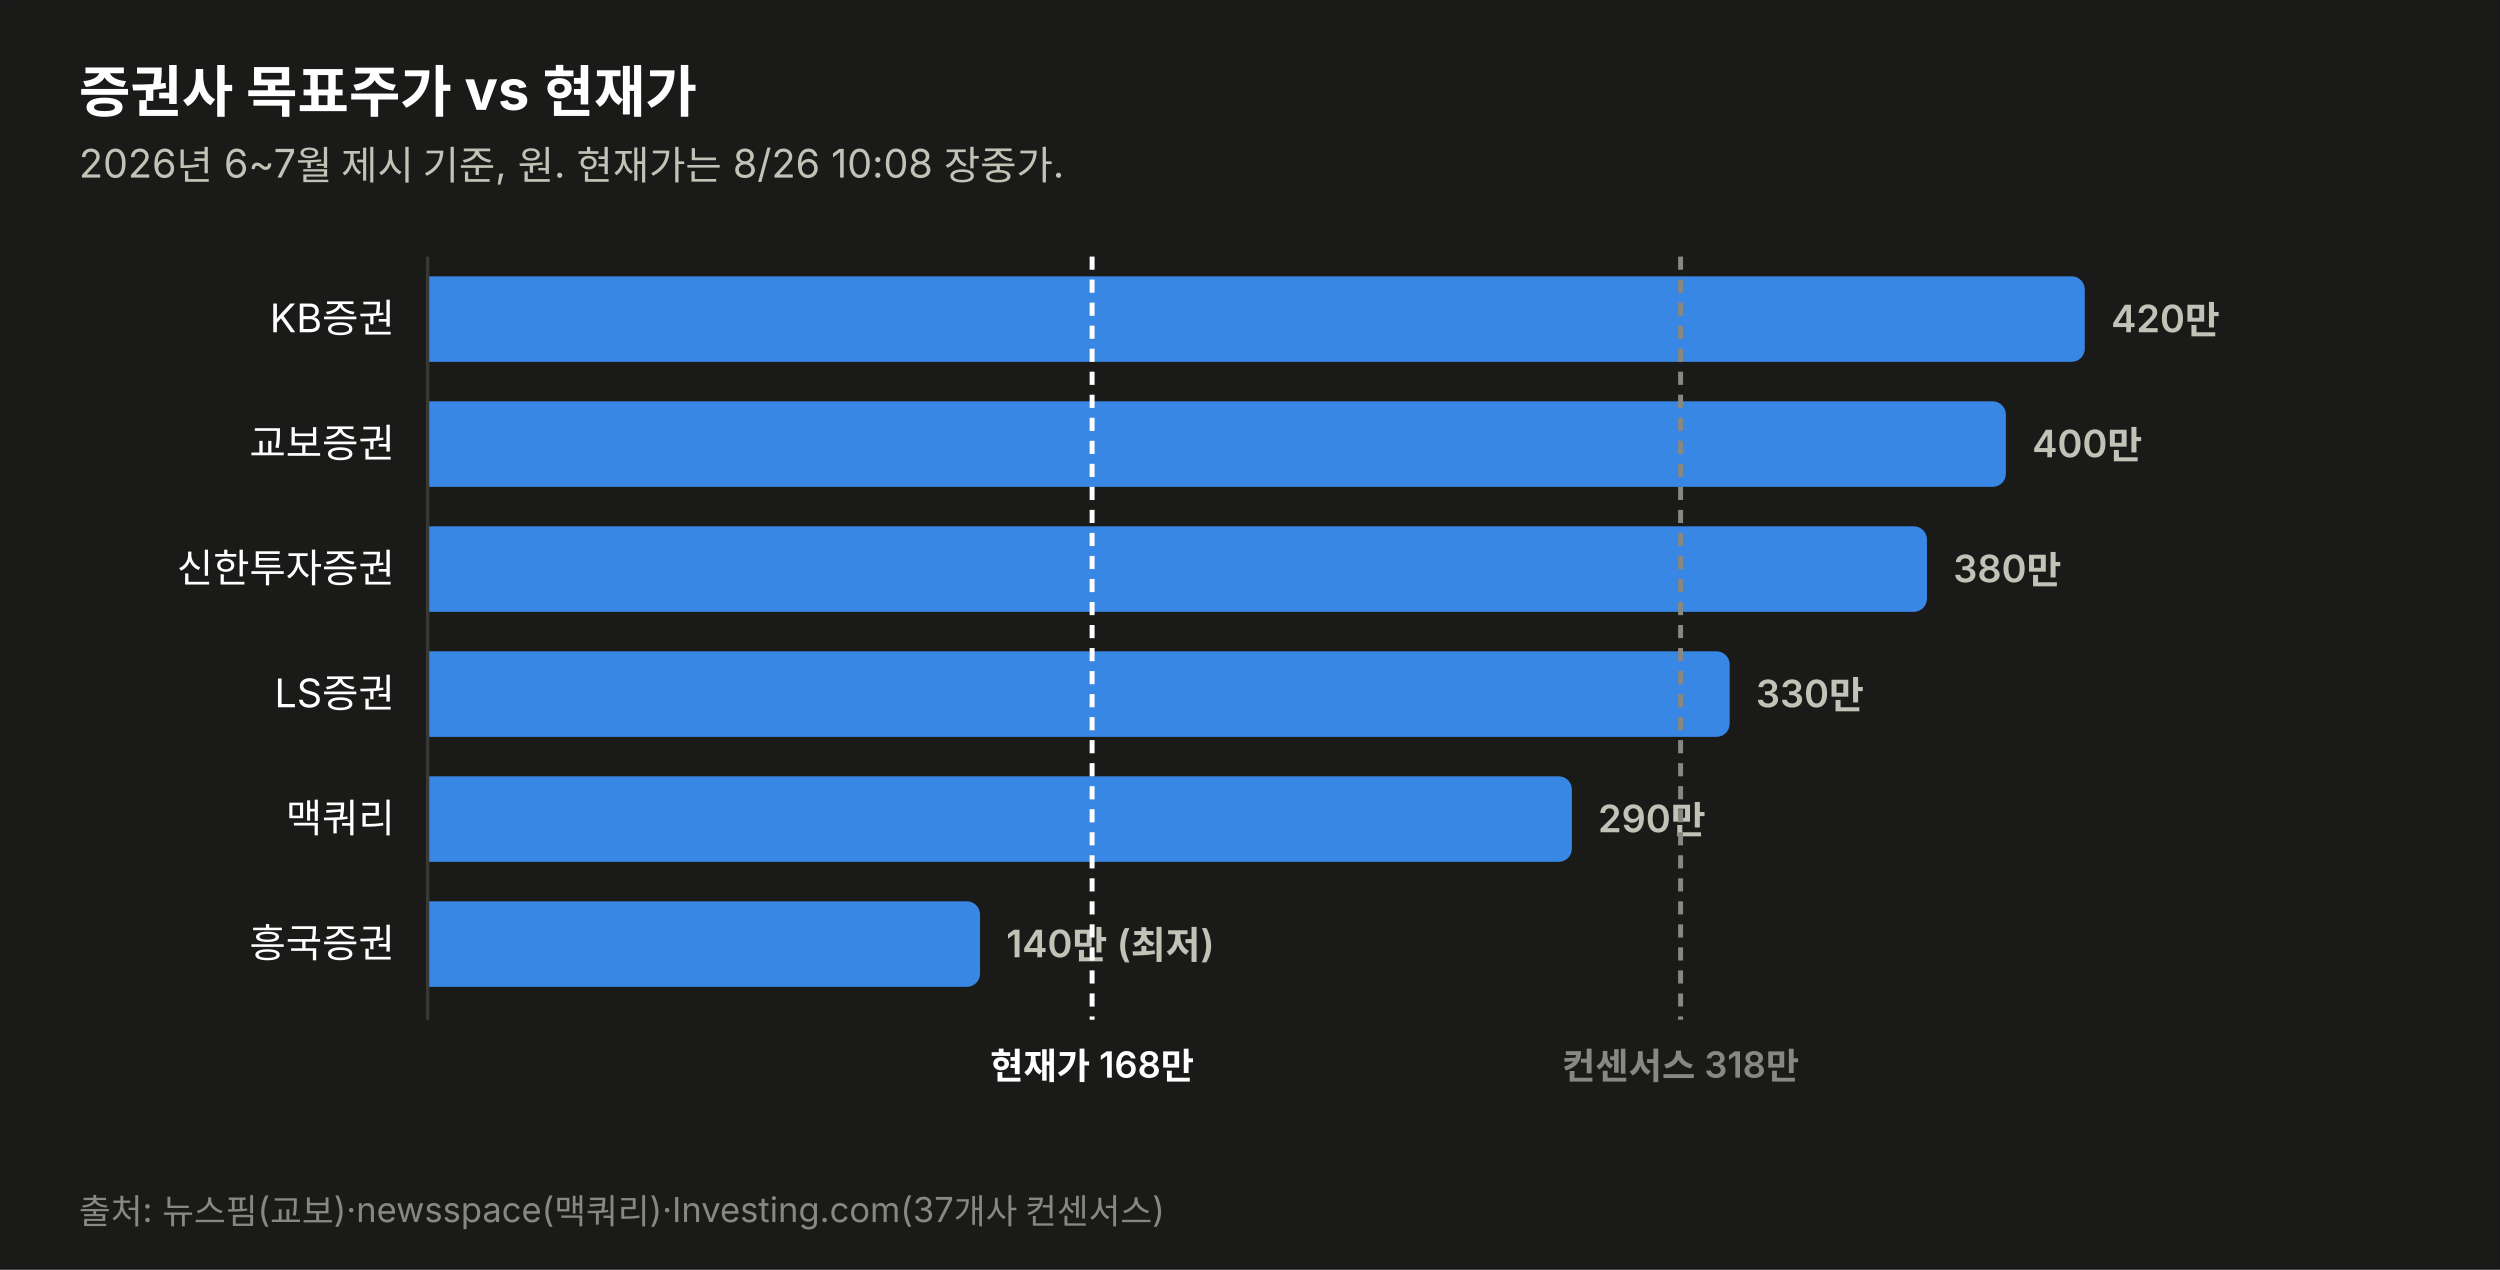
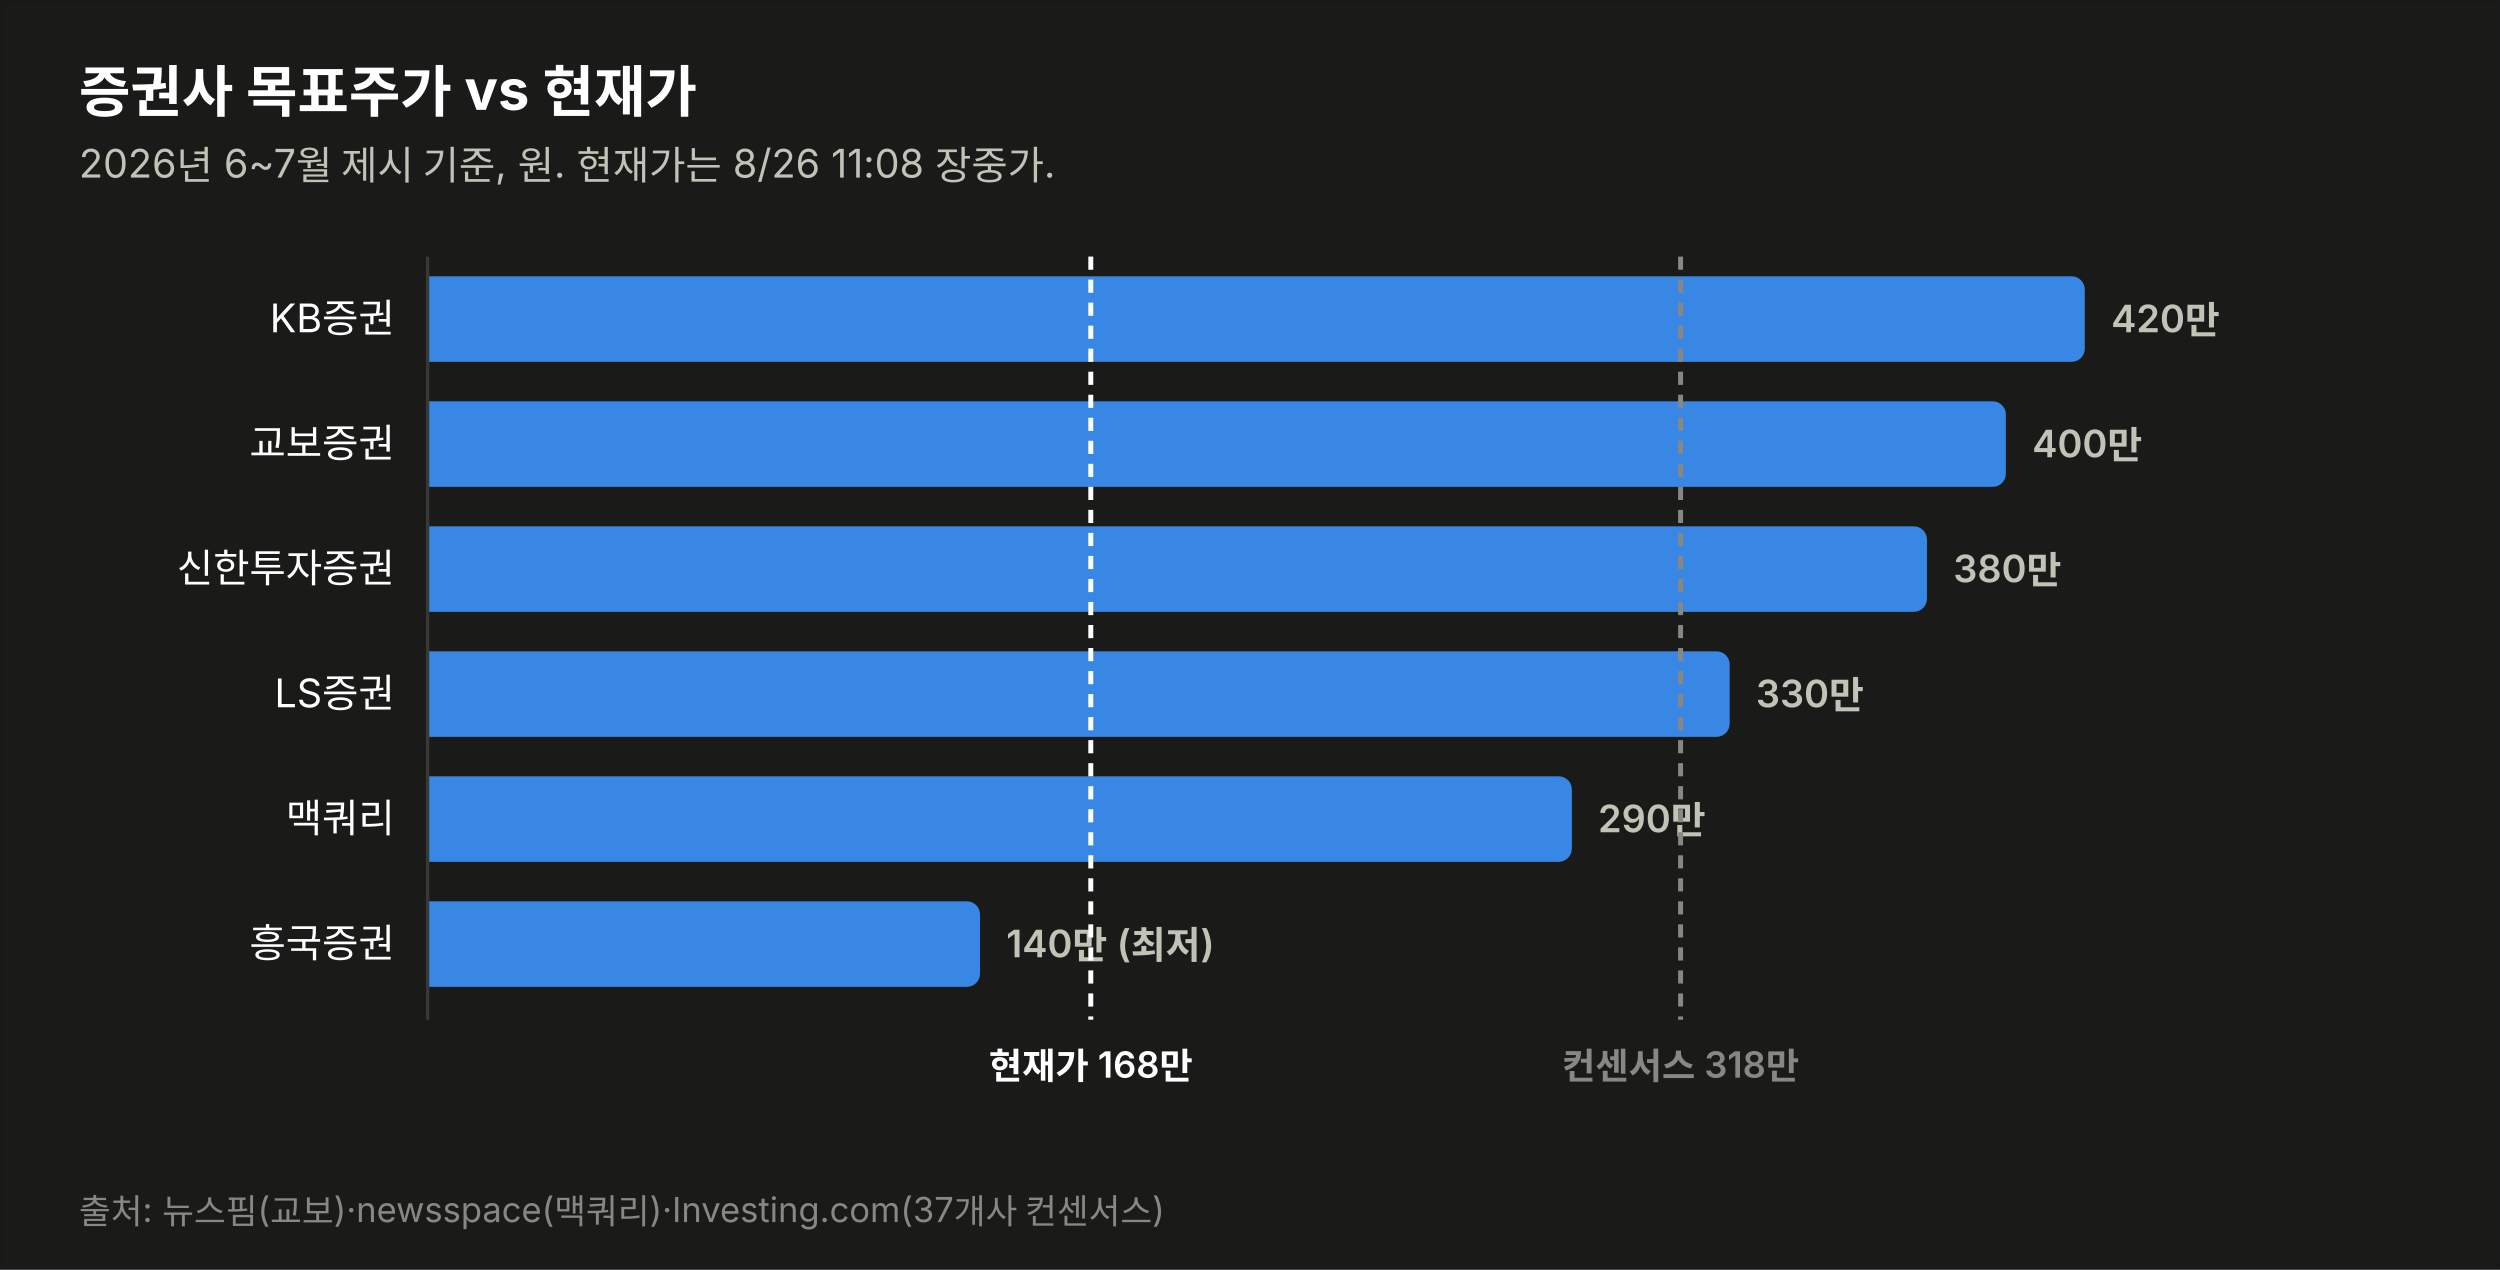
<svg xmlns="http://www.w3.org/2000/svg" width="760" height="386" viewBox="0 0 760 386" font-family="system-ui,-apple-system,&quot;Segoe UI&quot;,&quot;Malgun Gothic&quot;,&quot;Apple SD Gothic Neo&quot;,sans-serif">
  <rect width="760" height="386" fill="#1a1a19" stroke="rgba(11,11,11,0.10)" />
  <text x="24" y="34" font-size="17" font-weight="700" fill="#ffffff">증권사 목표주가 vs 현재가</text>
-   <text x="24" y="54" font-size="12" fill="#c3c2b7">2026년 6~7월 제시 기준, 원. 현재가는 8/26 10:08 장중가.</text>
+   <text x="24" y="54" font-size="12" fill="#c3c2b7">2026년 6~7월 제시 기준, 원. 현재가는 8/26 11:08 장중가.</text>
  <text x="120" y="101.0" font-size="12" fill="#ffffff" text-anchor="end">KB증권</text>
  <path d="M130,84 h499.774 a4,4 0 0 1 4,4 v18 a4,4 0 0 1 -4,4 h-499.774 z" fill="#3987e5" opacity="1.0" />
  <text x="641.8" y="101.0" font-size="11.5" font-weight="600" fill="#c3c2b7" style="font-variant-numeric:tabular-nums">420만</text>
  <text x="120" y="139.0" font-size="12" fill="#ffffff" text-anchor="end">교보증권</text>
  <path d="M130,122 h475.784 a4,4 0 0 1 4,4 v18 a4,4 0 0 1 -4,4 h-475.784 z" fill="#3987e5" opacity="1.0" />
  <text x="617.8" y="139.0" font-size="11.5" font-weight="600" fill="#c3c2b7" style="font-variant-numeric:tabular-nums">400만</text>
  <text x="120" y="177.0" font-size="12" fill="#ffffff" text-anchor="end">신한투자증권</text>
  <path d="M130,160 h451.795 a4,4 0 0 1 4,4 v18 a4,4 0 0 1 -4,4 h-451.795 z" fill="#3987e5" opacity="1.0" />
  <text x="593.8" y="177.0" font-size="11.5" font-weight="600" fill="#c3c2b7" style="font-variant-numeric:tabular-nums">380만</text>
  <text x="120" y="215.0" font-size="12" fill="#ffffff" text-anchor="end">LS증권</text>
  <path d="M130,198 h391.822 a4,4 0 0 1 4,4 v18 a4,4 0 0 1 -4,4 h-391.822 z" fill="#3987e5" opacity="1.0" />
  <text x="533.8" y="215.0" font-size="11.5" font-weight="600" fill="#c3c2b7" style="font-variant-numeric:tabular-nums">330만</text>
  <text x="120" y="253.0" font-size="12" fill="#ffffff" text-anchor="end">맥쿼리</text>
  <path d="M130,236 h343.844 a4,4 0 0 1 4,4 v18 a4,4 0 0 1 -4,4 h-343.844 z" fill="#3987e5" opacity="1.0" />
  <text x="485.8" y="253.0" font-size="11.5" font-weight="600" fill="#c3c2b7" style="font-variant-numeric:tabular-nums">290만</text>
  <text x="120" y="291.0" font-size="12" fill="#ffffff" text-anchor="end">흥국증권</text>
  <path d="M130,274 h163.925 a4,4 0 0 1 4,4 v18 a4,4 0 0 1 -4,4 h-163.925 z" fill="#3987e5" opacity="1.0" />
  <text x="305.9" y="291.0" font-size="11.5" font-weight="600" fill="#c3c2b7" style="font-variant-numeric:tabular-nums">140만 (최저)</text>
  <line x1="130" y1="78" x2="130" y2="310" stroke="#383835" stroke-width="1" />
-   <line x1="332.0" y1="78" x2="332.0" y2="310" stroke="#ffffff" stroke-width="1.5" stroke-dasharray="4 3" />
-   <text x="332.0" y="328" font-size="11" font-weight="600" fill="#ffffff" text-anchor="middle">현재가 168만</text>
+   <line x1="331.6" y1="78" x2="331.6" y2="310" stroke="#ffffff" stroke-width="1.5" stroke-dasharray="4 3" />
+   <text x="331.6" y="328" font-size="11" font-weight="600" fill="#ffffff" text-anchor="middle">현재가 168만</text>
  <line x1="510.9" y1="78" x2="510.9" y2="310" stroke="#898781" stroke-width="1.5" stroke-dasharray="4 3" />
  <text x="510.9" y="328" font-size="11" font-weight="600" fill="#898781" text-anchor="middle">컨센서스 318만</text>
  <text x="24" y="372" font-size="10.5" fill="#898781">출처: 뉴스핌(교보)·newsspace(맥쿼리)·Investing.com(37개사 컨센서스)</text>
</svg>
